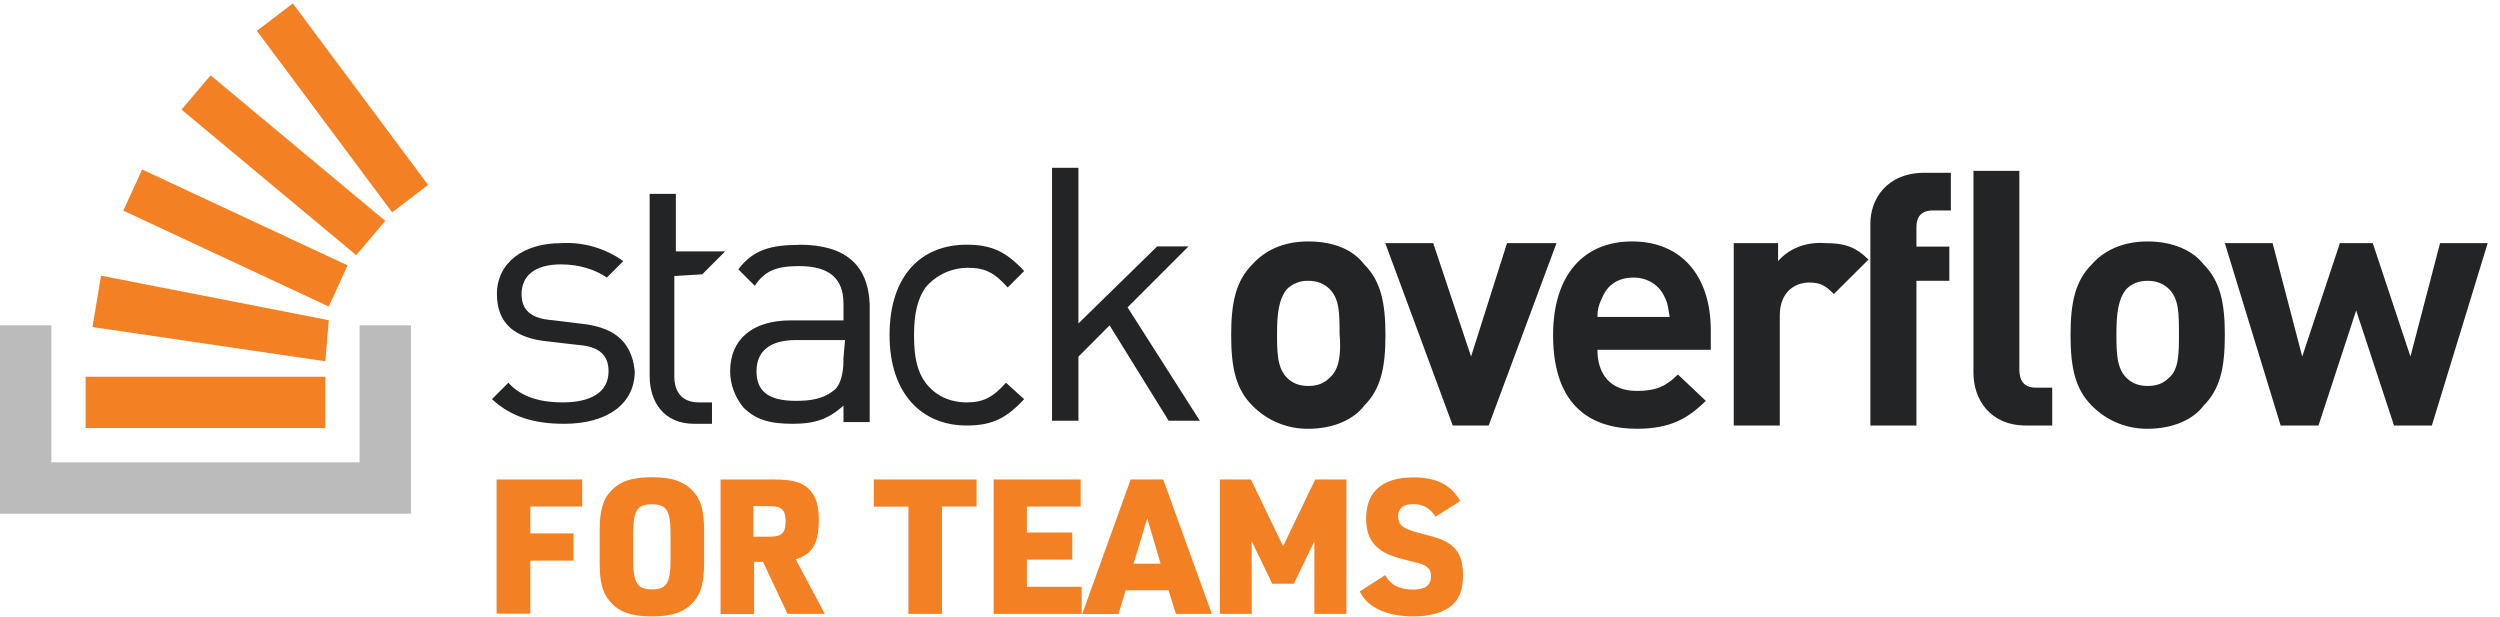
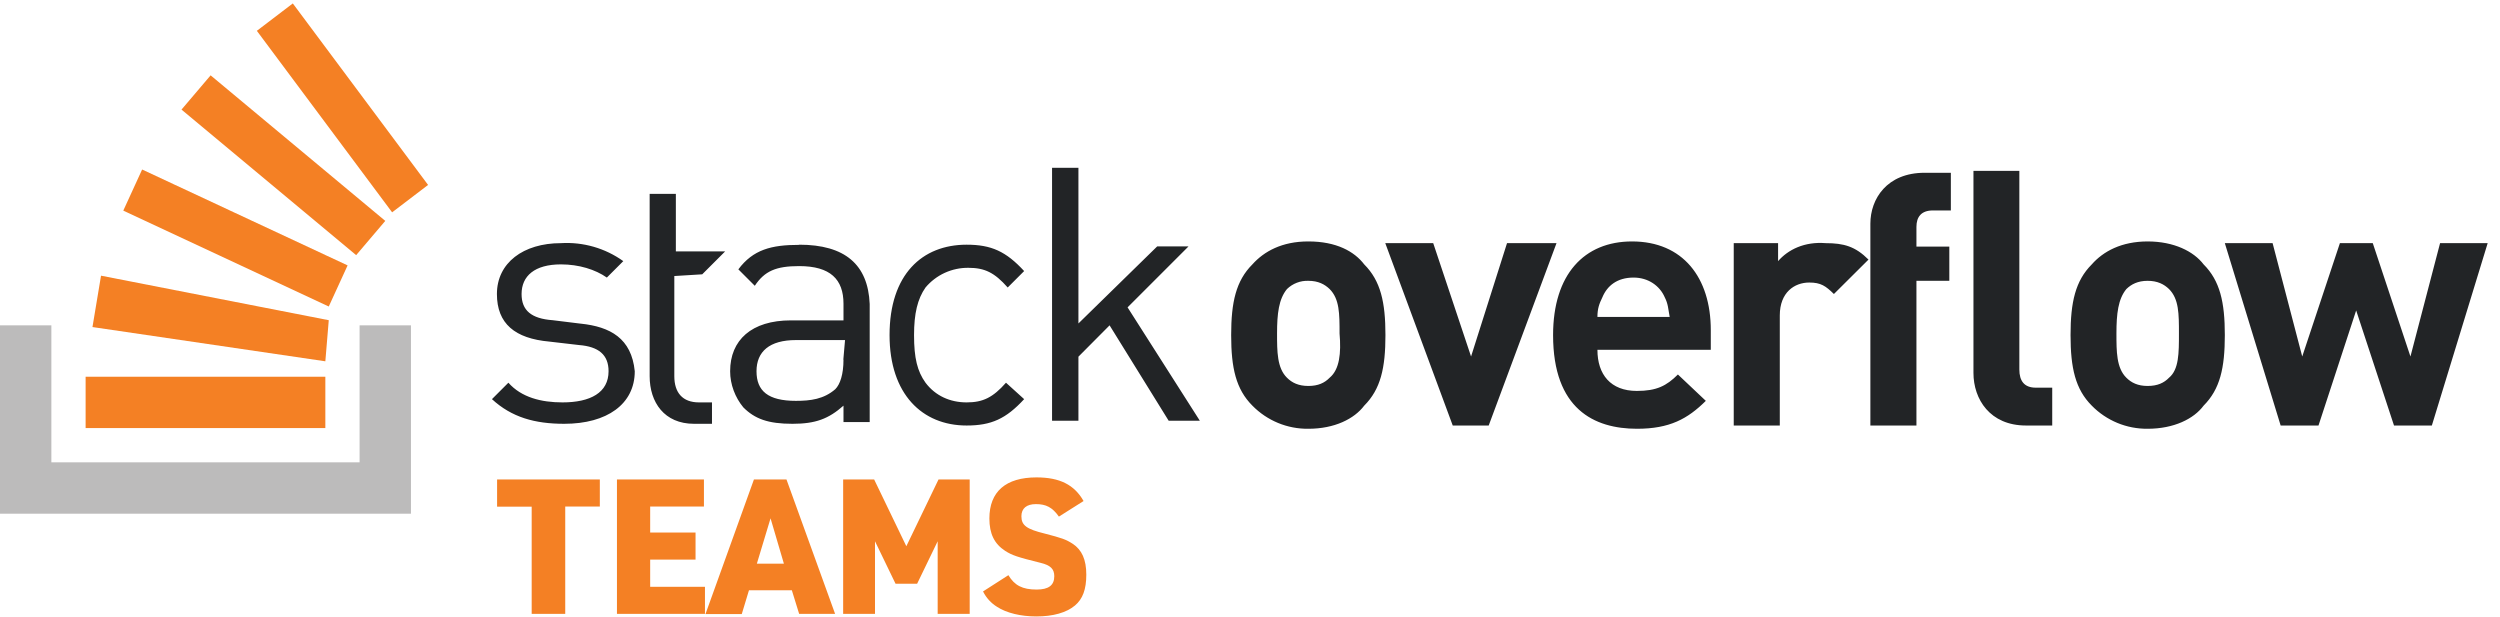
<svg xmlns="http://www.w3.org/2000/svg" width="146" height="36" viewBox="0 0 146 36" fill="none">
  <path d="M33.9 18.9L32.28 18.7C31.03 18.61 30.46 18.13 30.46 17.17C30.46 16.12 31.22 15.44 32.76 15.44C33.81 15.44 34.77 15.74 35.44 16.21L36.4 15.25C35.343 14.493 34.058 14.122 32.76 14.2C30.56 14.2 29.02 15.35 29.02 17.17C29.02 18.9 30.07 19.77 32.09 19.95L33.81 20.15C34.96 20.24 35.54 20.72 35.54 21.68C35.54 22.93 34.48 23.5 32.85 23.5C31.61 23.5 30.45 23.21 29.69 22.35L28.73 23.31C29.88 24.37 31.23 24.75 32.95 24.75C35.45 24.75 37.07 23.6 37.07 21.68C36.88 19.76 35.64 19.08 33.91 18.9H33.9ZM46.67 14.3C45.04 14.3 43.98 14.58 43.12 15.73L44.08 16.69C44.65 15.83 45.32 15.54 46.67 15.54C48.49 15.54 49.26 16.31 49.26 17.74V18.71H46.19C43.89 18.71 42.64 19.86 42.64 21.68C42.64 22.45 42.93 23.21 43.41 23.79C44.08 24.46 44.85 24.75 46.28 24.75C47.63 24.75 48.39 24.46 49.26 23.69V24.65H50.79V17.75C50.69 15.45 49.35 14.29 46.67 14.29V14.3ZM49.26 21C49.26 21.87 49.06 22.45 48.78 22.73C48.11 23.31 47.34 23.41 46.48 23.41C44.85 23.41 44.18 22.83 44.18 21.68C44.18 20.53 44.94 19.86 46.48 19.86H49.35L49.25 21.01L49.26 21ZM56.55 15.64C57.51 15.64 58.08 15.92 58.85 16.79L59.81 15.83C58.75 14.68 57.89 14.29 56.45 14.29C53.86 14.29 51.95 16.02 51.95 19.57C51.95 23.02 53.86 24.85 56.45 24.85C57.89 24.85 58.75 24.46 59.81 23.31L58.75 22.35C57.99 23.21 57.41 23.5 56.45 23.5C55.49 23.5 54.63 23.12 54.05 22.35C53.57 21.68 53.38 20.91 53.38 19.57C53.38 18.32 53.58 17.46 54.05 16.79C54.356 16.426 54.739 16.134 55.171 15.935C55.604 15.737 56.074 15.636 56.55 15.64ZM69.4 14.39H67.58L62.98 18.89V9.8H61.44V24.57H62.98V20.83L64.8 19L68.25 24.57H70.07L65.85 17.95L69.4 14.4V14.39ZM76.4 14.1C74.87 14.1 73.82 14.68 73.14 15.44C72.18 16.4 71.9 17.65 71.9 19.57C71.9 21.49 72.18 22.73 73.14 23.69C73.566 24.124 74.075 24.468 74.637 24.7C75.199 24.932 75.802 25.048 76.41 25.04C77.94 25.04 79.09 24.46 79.67 23.69C80.63 22.73 80.91 21.49 80.91 19.57C80.91 17.65 80.63 16.4 79.67 15.44C79.09 14.68 78.04 14.1 76.41 14.1H76.4ZM77.65 22.06C77.36 22.36 76.98 22.54 76.41 22.54C75.83 22.54 75.45 22.35 75.16 22.06C74.58 21.49 74.58 20.53 74.58 19.47C74.58 18.32 74.68 17.46 75.16 16.88C75.325 16.72 75.521 16.594 75.736 16.512C75.951 16.429 76.18 16.391 76.41 16.4C76.98 16.4 77.36 16.6 77.65 16.88C78.23 17.46 78.23 18.32 78.23 19.48C78.33 20.62 78.23 21.58 77.65 22.06ZM88.01 14.2L85.91 20.82L83.7 14.2H80.9L84.84 24.85H86.94L90.9 14.2H88.02H88.01ZM95.31 14.1C92.52 14.1 90.7 16.02 90.7 19.57C90.7 23.89 93.1 25.04 95.6 25.04C97.51 25.04 98.56 24.46 99.62 23.41L97.99 21.87C97.32 22.54 96.74 22.83 95.59 22.83C94.06 22.83 93.29 21.87 93.29 20.43H99.91V19.28C99.91 16.21 98.28 14.1 95.31 14.1ZM93.29 18.51C93.29 18.03 93.39 17.75 93.58 17.36C93.86 16.69 94.44 16.21 95.4 16.21C96.26 16.21 96.93 16.69 97.22 17.36C97.42 17.75 97.42 18.03 97.51 18.51H93.29ZM103.84 15.25V14.2H101.25V24.85H103.94V18.42C103.94 17.07 104.8 16.5 105.66 16.5C106.34 16.5 106.62 16.7 107.1 17.17L109.12 15.16C108.35 14.39 107.68 14.2 106.62 14.2C105.38 14.1 104.42 14.58 103.84 15.25ZM109.23 13.05V24.85H111.92V16.4H113.84V14.4H111.92V13.25C111.92 12.67 112.2 12.29 112.88 12.29H113.93V10.09H112.4C110.19 10.09 109.23 11.62 109.23 13.06V13.05ZM125.43 14.1C123.89 14.1 122.83 14.68 122.16 15.44C121.2 16.4 120.92 17.65 120.92 19.57C120.92 21.49 121.2 22.73 122.16 23.69C122.584 24.123 123.092 24.466 123.652 24.698C124.212 24.93 124.814 25.046 125.42 25.04C126.96 25.04 128.12 24.46 128.69 23.69C129.65 22.73 129.93 21.49 129.93 19.57C129.93 17.65 129.65 16.4 128.69 15.44C128.11 14.68 126.96 14.1 125.42 14.1H125.43ZM126.67 22.06C126.38 22.36 126 22.54 125.42 22.54C124.85 22.54 124.47 22.35 124.18 22.06C123.6 21.49 123.6 20.53 123.6 19.47C123.6 18.32 123.7 17.46 124.18 16.88C124.47 16.6 124.85 16.4 125.42 16.4C126 16.4 126.38 16.6 126.67 16.88C127.25 17.46 127.25 18.32 127.25 19.48C127.25 20.62 127.25 21.58 126.67 22.06ZM142.5 14.2L140.77 20.82L138.57 14.2H136.65L134.45 20.82L132.72 14.2H129.93L133.19 24.85H135.4L137.6 18.13L139.81 24.85H142.02L145.28 14.2H142.5ZM117.93 21.58V9.98H115.25V21.78C115.25 23.31 116.21 24.85 118.32 24.85H119.85V22.64H118.89C118.22 22.64 117.93 22.25 117.93 21.58ZM41.01 16.02L42.35 14.68H39.47V11.32H37.94V21.97C37.94 23.5 38.8 24.75 40.53 24.75H41.58V23.5H40.82C39.86 23.5 39.38 22.93 39.38 21.97V16.12L41.01 16.02Z" fill="#222426" />
  <path d="M21 27V19H24V30H0V19H3V27H21Z" fill="#BCBBBB" />
-   <path d="M5.4 19.1L19 21.1L19.2 18.7L5.9 16.1L5.4 19.1ZM7.2 12.3L19.2 17.9L20.3 15.5L8.3 9.9L7.2 12.3ZM10.6 6.4L20.8 14.9L22.5 12.9L12.3 4.4L10.6 6.4ZM17.1 0.2L15 1.8L22.9 12.4L25 10.8L17.1 0.2ZM5 25H19V22H5V25ZM29 35.86V28H34V29.58H30.97V31.15H33.49V32.74H30.97V35.84H29V35.86ZM35.02 32.83V31.03C35.02 29.82 35.2 29.18 35.68 28.67C36.22 28.1 36.91 27.87 38.08 27.87C39.31 27.87 40.05 28.15 40.58 28.81C40.96 29.29 41.12 29.91 41.12 31.03V32.83C41.12 34.04 40.94 34.68 40.46 35.2C39.92 35.76 39.24 36 38.07 36C36.83 36 36.09 35.72 35.57 35.06C35.17 34.57 35.02 33.96 35.02 32.83ZM39.16 32.68V31.18C39.16 29.82 38.93 29.45 38.07 29.45C37.21 29.45 36.98 29.82 36.98 31.18V32.68C36.98 34.04 37.21 34.42 38.08 34.42C38.93 34.42 39.16 34.04 39.16 32.68ZM44.04 32.82V35.86H42.08V28H45.16C46.26 28 46.83 28.15 47.25 28.57C47.65 28.97 47.82 29.5 47.82 30.37C47.82 31.72 47.45 32.37 46.47 32.66L48.17 35.85H45.99L44.56 32.81H44.04V32.82ZM44 31.34H44.96C45.66 31.34 45.88 31.12 45.88 30.44C45.88 29.78 45.65 29.56 44.96 29.56H44V31.34ZM53.05 35.86V29.59H51.03V28H57.03V29.58H55.01V35.85H53.05V35.86ZM58.03 35.86V28H63.11V29.58H59.97V31.1H62.62V32.68H59.97V34.27H63.17V35.85H58.03V35.86ZM68.24 34.47H65.74L65.32 35.86H63.2L66.03 28H67.93L70.77 35.85H68.67L68.24 34.46V34.47ZM67.78 32.92L67 30.27L66.2 32.92H67.78ZM71.24 35.86V28H73.05L74.93 31.9L76.81 28H78.63V35.85H76.76V31.61L75.56 34.09H74.3L73.1 31.61V35.85H71.23L71.24 35.86ZM79.41 34.54L80.89 33.59C81.25 34.19 81.71 34.43 82.54 34.43C83.24 34.43 83.57 34.18 83.57 33.65C83.57 33.23 83.35 33.01 82.77 32.87C81.4 32.53 81.11 32.43 80.7 32.17C80.07 31.76 79.78 31.17 79.78 30.28C79.78 28.71 80.74 27.88 82.53 27.88C83.89 27.88 84.74 28.31 85.28 29.26L83.84 30.17C83.46 29.63 83.09 29.44 82.5 29.44C81.95 29.44 81.65 29.69 81.65 30.15C81.65 30.68 81.95 30.9 83.01 31.16C84.01 31.42 84.25 31.5 84.65 31.76C85.18 32.11 85.44 32.68 85.44 33.56C85.44 34.42 85.23 34.98 84.78 35.36C84.28 35.78 83.5 36 82.52 36C81.62 36 80.78 35.8 80.23 35.44C79.877 35.223 79.593 34.911 79.41 34.54Z" fill="#F48024" />
+   <path d="M5.4 19.1L19 21.1L19.2 18.7L5.9 16.1L5.4 19.1ZM7.2 12.3L19.2 17.9L20.3 15.5L8.3 9.9L7.2 12.3ZM10.6 6.4L20.8 14.9L22.5 12.9L12.3 4.4L10.6 6.4ZM17.1 0.2L15 1.8L22.9 12.4L25 10.8L17.1 0.2ZM5 25H19V22H5V25ZM31.05 35.86V29.59H29.03V28H35.03V29.58H33.01V35.85H31.05V35.86ZM36.03 35.86V28H41.11V29.58H37.97V31.1H40.62V32.68H37.97V34.27H41.17V35.85H36.03V35.86ZM46.24 34.47H43.74L43.32 35.86H41.2L44.03 28H45.93L48.77 35.85H46.67L46.24 34.46V34.47ZM45.78 32.92L45 30.27L44.2 32.92H45.78ZM49.24 35.86V28H51.05L52.93 31.9L54.81 28H56.63V35.85H54.76V31.61L53.56 34.09H52.3L51.1 31.61V35.85H49.23L49.24 35.86ZM57.41 34.54L58.89 33.59C59.25 34.19 59.71 34.43 60.54 34.43C61.24 34.43 61.57 34.18 61.57 33.65C61.57 33.23 61.35 33.01 60.77 32.87C59.4 32.53 59.11 32.43 58.7 32.17C58.07 31.76 57.78 31.17 57.78 30.28C57.78 28.71 58.74 27.88 60.53 27.88C61.89 27.88 62.74 28.31 63.28 29.26L61.84 30.17C61.46 29.63 61.09 29.44 60.5 29.44C59.95 29.44 59.65 29.69 59.65 30.15C59.65 30.68 59.95 30.9 61.01 31.16C62.01 31.42 62.25 31.5 62.65 31.76C63.18 32.11 63.44 32.68 63.44 33.56C63.44 34.42 63.23 34.98 62.78 35.36C62.28 35.78 61.5 36 60.52 36C59.62 36 58.78 35.8 58.23 35.44C57.877 35.223 57.593 34.911 57.41 34.54Z" fill="#F48024" />
</svg>
